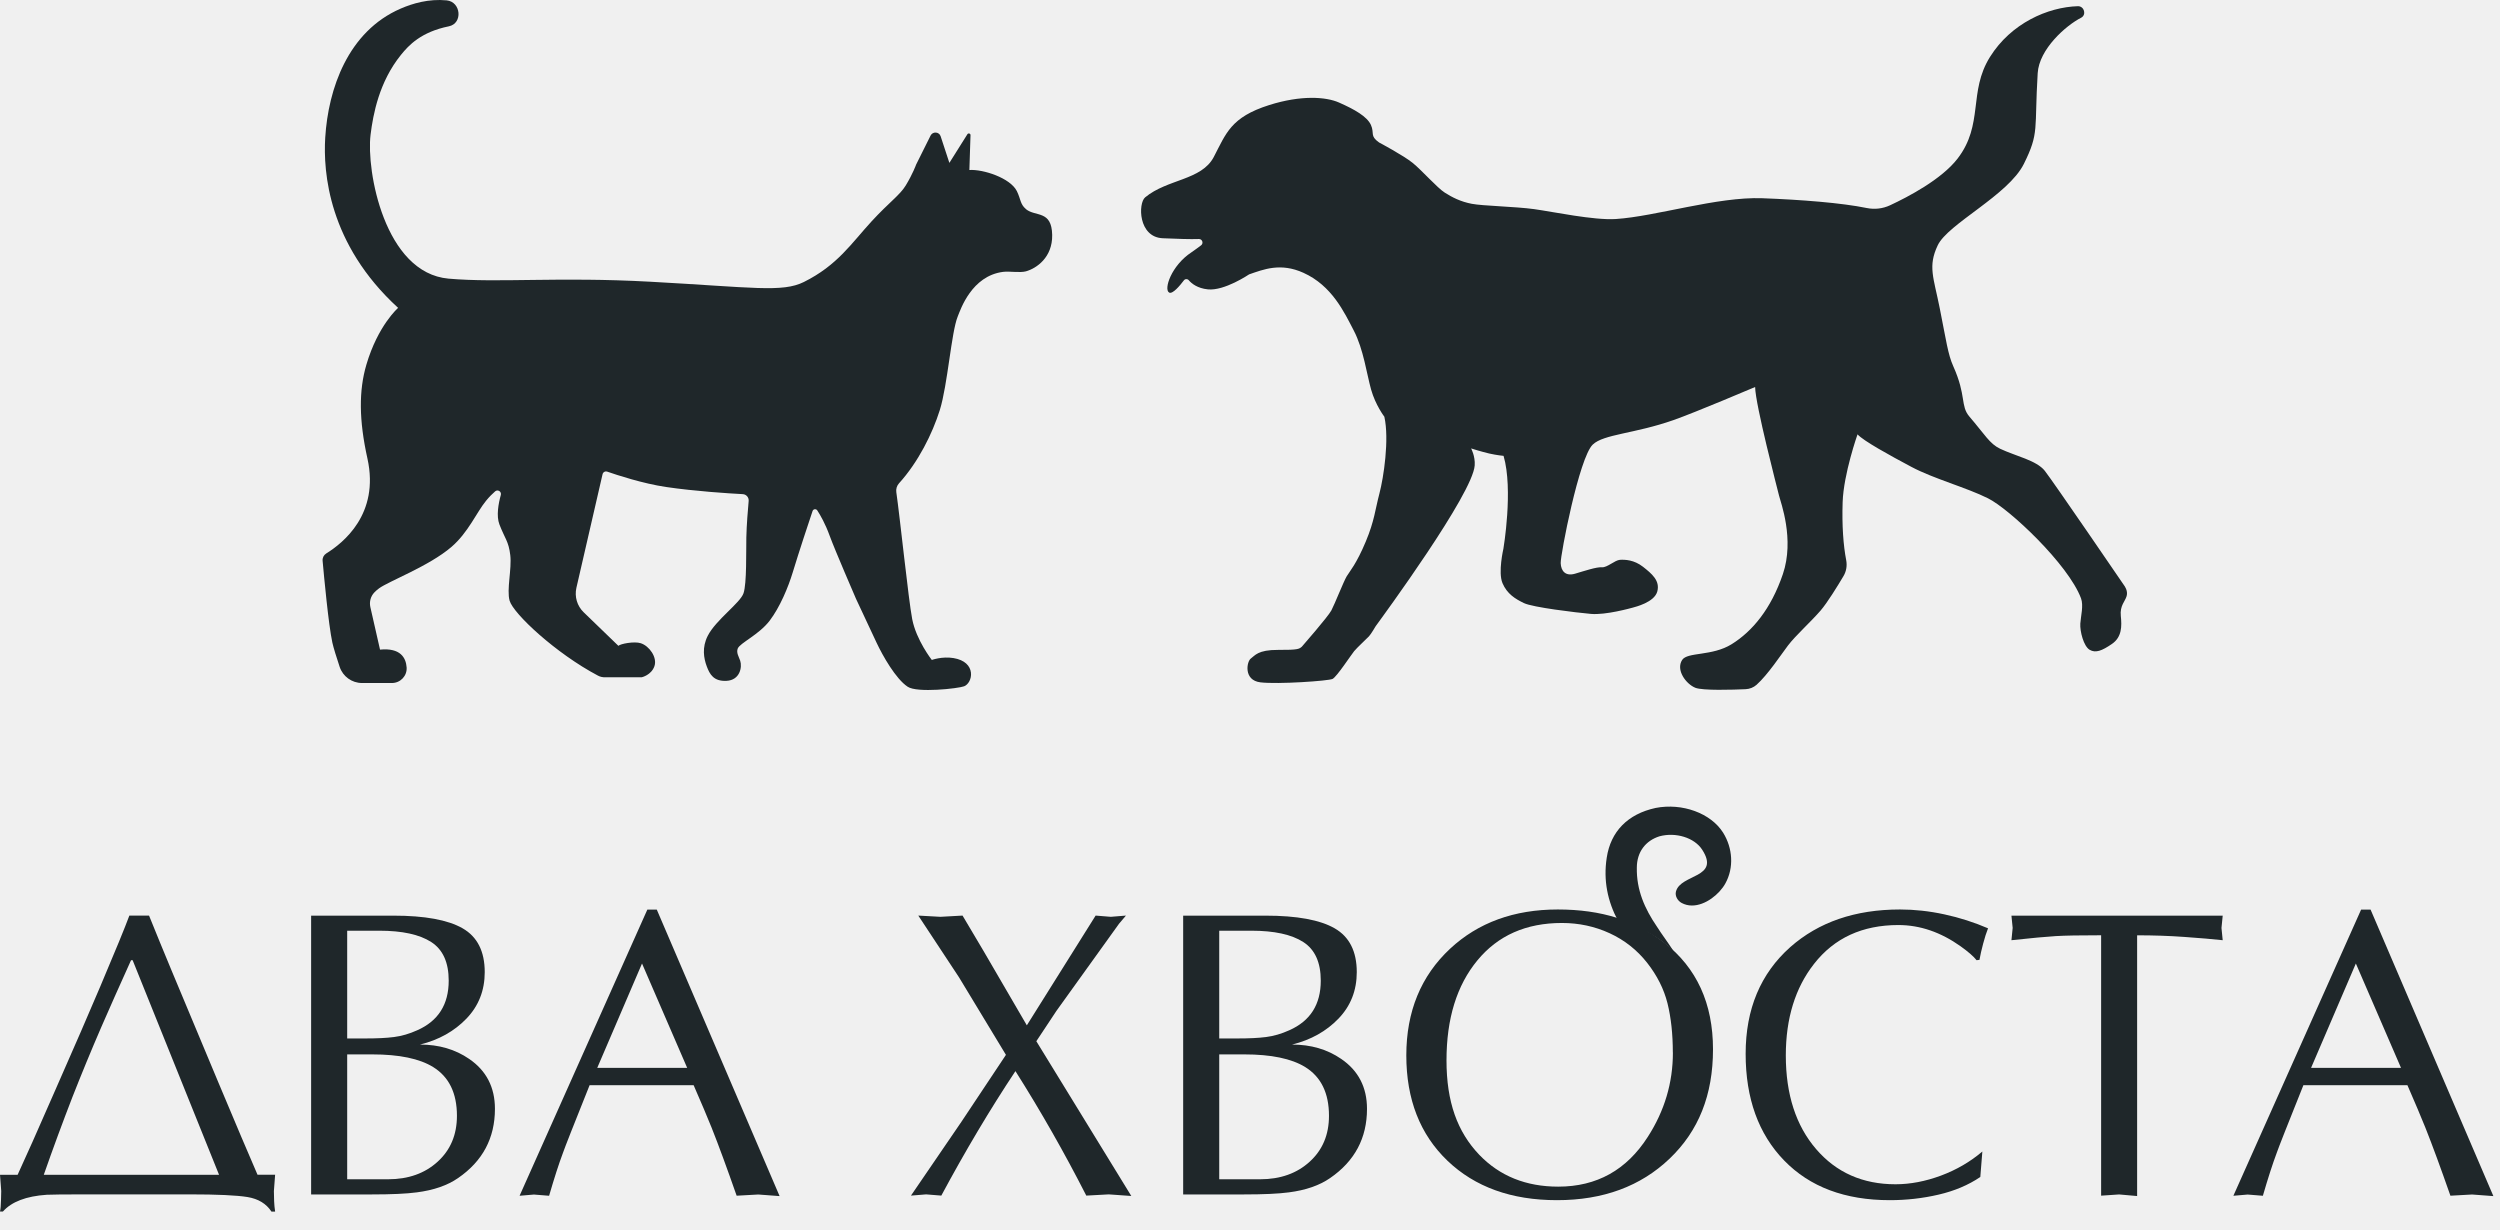
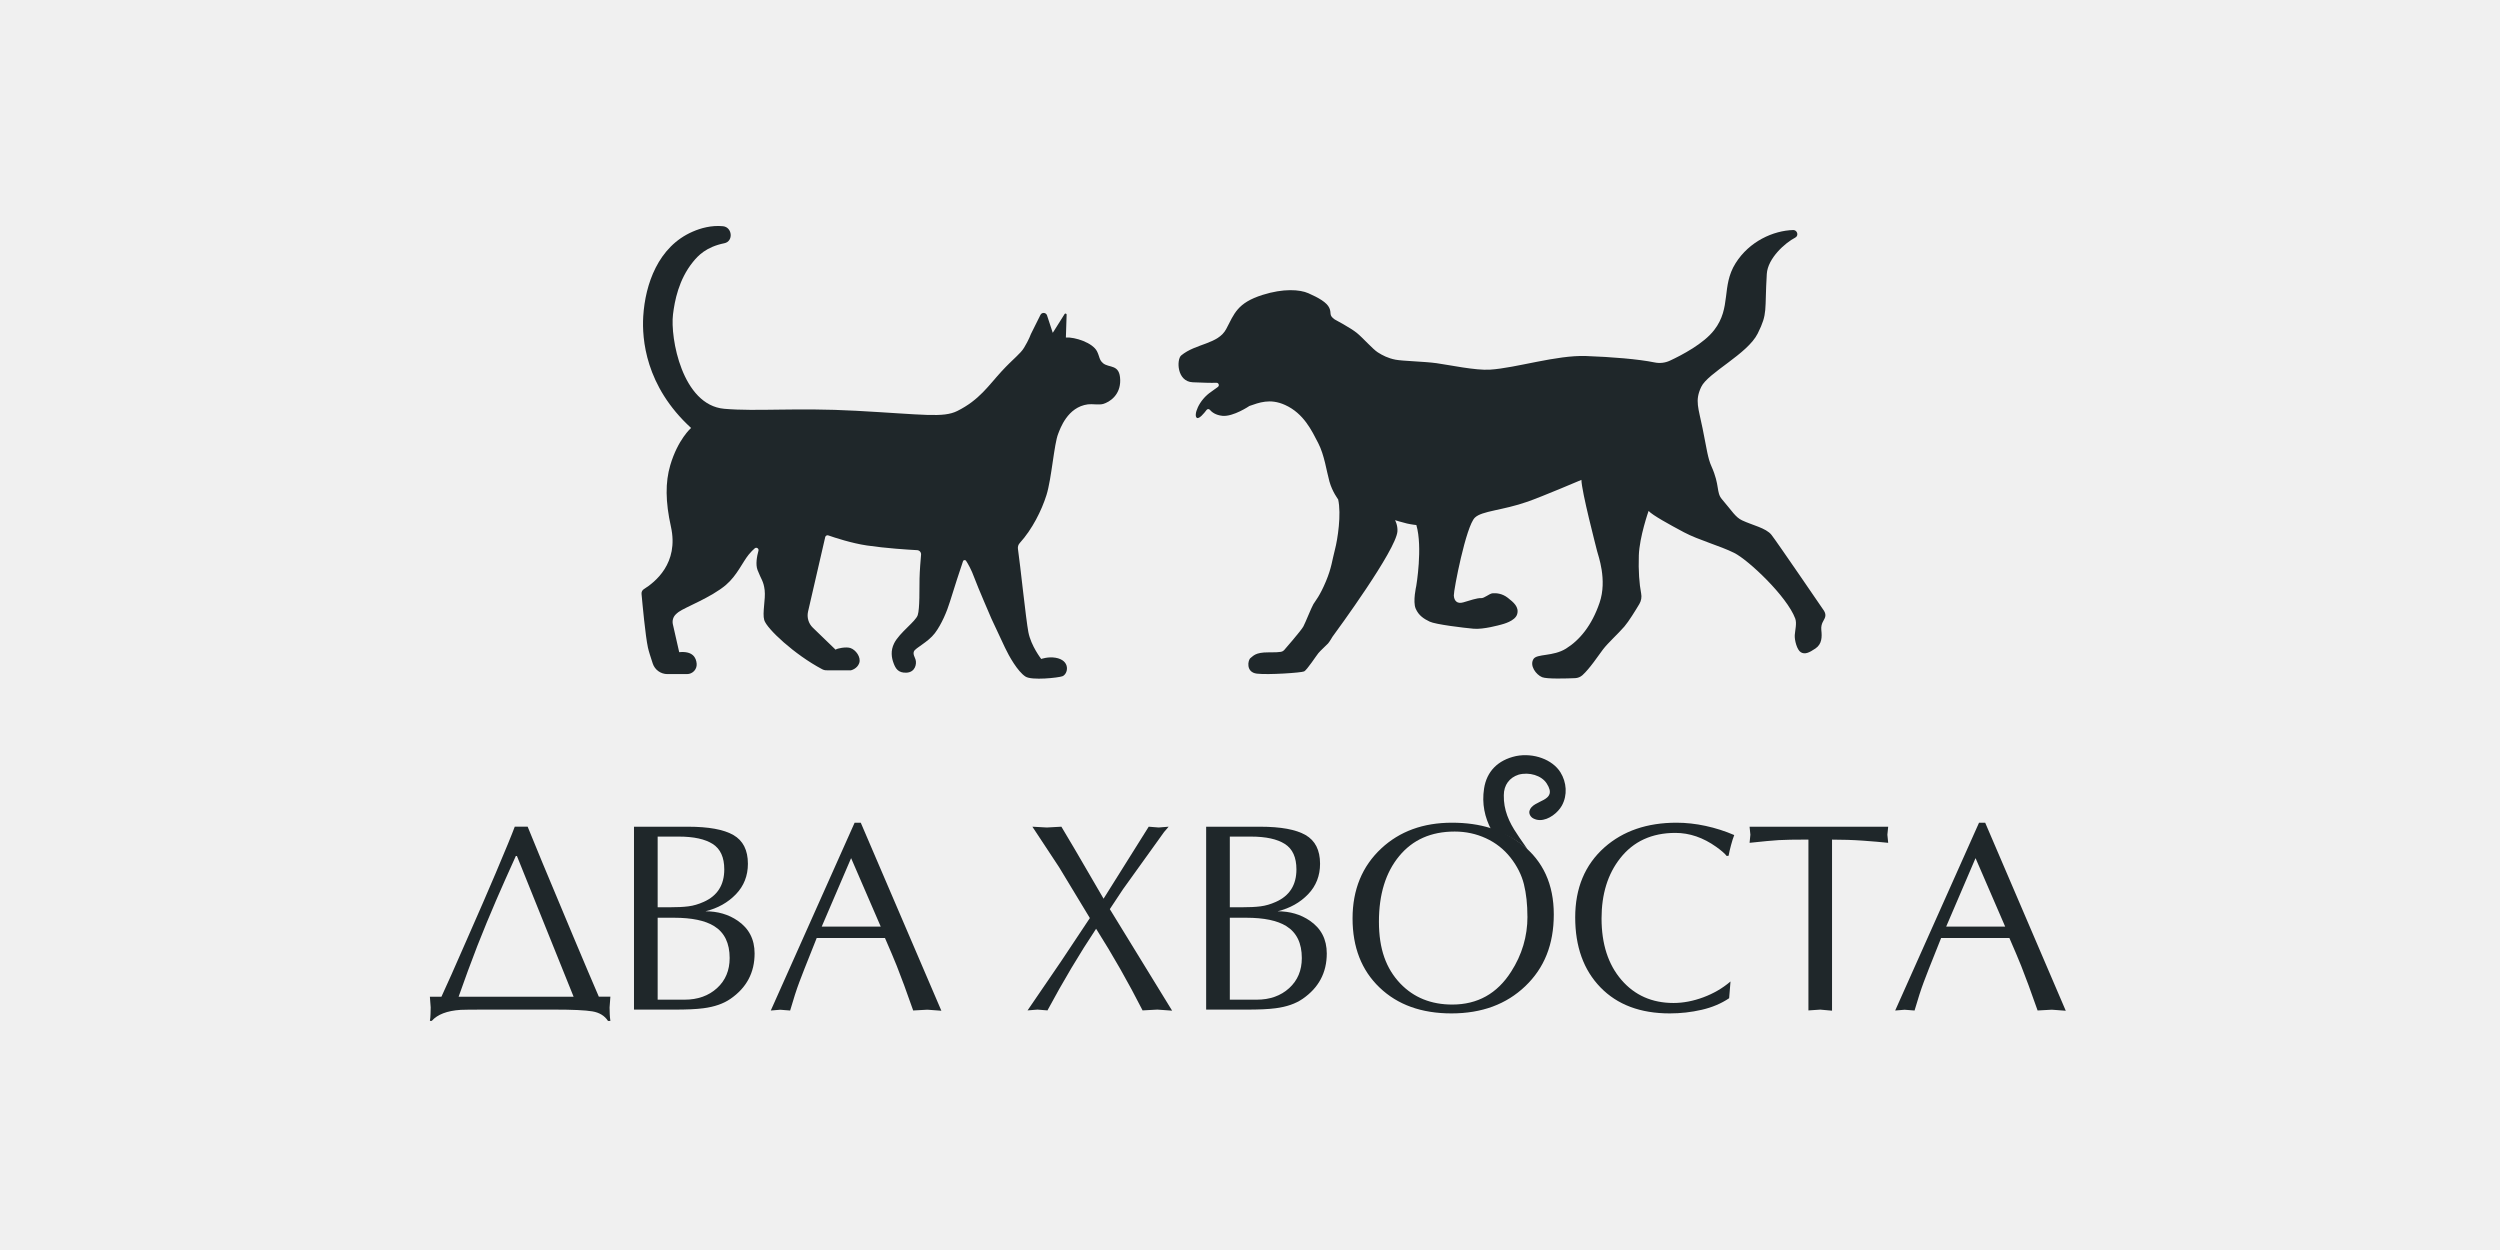
- <svg xmlns="http://www.w3.org/2000/svg" width="120" height="59" viewBox="0 0 120 59" fill="none">
-   <path d="M0 56.389H0.846C1.2 55.628 1.808 54.26 2.673 52.281C3.59 50.198 4.305 48.555 4.814 47.349C5.535 45.647 6.001 44.514 6.209 43.948H7.154C7.508 44.826 7.869 45.703 8.234 46.581C8.261 46.648 9.013 48.448 10.493 51.985C11.317 53.951 11.941 55.418 12.36 56.386H13.206L13.147 57.173C13.147 57.33 13.15 57.49 13.158 57.656C13.163 57.818 13.182 57.986 13.206 58.157H13.03C12.782 57.776 12.398 57.544 11.88 57.458C11.363 57.373 10.434 57.33 9.101 57.33H4.305C3.113 57.33 2.425 57.336 2.241 57.349C1.259 57.416 0.557 57.682 0.139 58.154H0C0.027 58.037 0.043 57.856 0.048 57.613C0.056 57.37 0.059 57.224 0.059 57.17L0 56.383V56.389ZM2.102 56.389H10.514L6.367 46.09H6.29C5.727 47.336 5.255 48.397 4.873 49.275C4.374 50.427 3.91 51.556 3.478 52.654C3.006 53.873 2.547 55.116 2.102 56.389Z" fill="#1F272A" />
-   <path d="M14.934 57.333V43.951H18.884C20.391 43.951 21.498 44.154 22.205 44.559C22.912 44.965 23.267 45.666 23.267 46.661C23.267 47.539 22.976 48.283 22.392 48.891C21.808 49.499 21.066 49.915 20.162 50.139C21.066 50.139 21.853 50.369 22.52 50.828C23.344 51.39 23.757 52.191 23.757 53.225C23.757 54.628 23.168 55.735 21.989 56.546C21.477 56.901 20.815 57.13 20.004 57.234C19.506 57.301 18.785 57.333 17.841 57.333H14.934ZM16.665 44.677V49.846H17.526C18.087 49.846 18.551 49.825 18.916 49.777C19.282 49.731 19.652 49.622 20.031 49.451C21.037 49.006 21.538 48.214 21.538 47.072C21.538 46.194 21.258 45.576 20.695 45.215C20.135 44.855 19.305 44.674 18.209 44.674H16.662L16.665 44.677ZM16.665 50.611V56.605H18.631C19.599 56.605 20.394 56.322 21.01 55.759C21.626 55.197 21.933 54.463 21.933 53.559C21.933 52.471 21.554 51.692 20.794 51.22C20.138 50.814 19.162 50.611 17.865 50.611H16.665Z" fill="#1F272A" />
-   <path d="M31.523 43.655L37.421 57.413L36.399 57.336L35.359 57.394C34.887 56.044 34.487 54.956 34.159 54.132C33.948 53.609 33.66 52.926 33.294 52.089H28.301C27.541 53.988 27.114 55.068 27.024 55.332C26.826 55.858 26.605 56.543 26.357 57.397L25.629 57.338L24.94 57.397L31.073 43.66H31.523V43.655ZM32.985 51.259L30.817 46.248L28.667 51.259H32.988H32.985Z" fill="#1F272A" />
-   <path d="M46.103 53.913L48.285 50.633L46.033 46.912L44.078 43.948L45.14 44.007L46.202 43.948L47.205 45.639L49.288 49.216C50.389 47.461 51.488 45.703 52.59 43.948L53.318 44.007L54.046 43.948L53.713 44.34L50.707 48.525L49.744 49.979L54.302 57.407L53.222 57.33L52.142 57.389C51.093 55.332 49.96 53.34 48.741 51.414C47.522 53.249 46.338 55.239 45.183 57.389L44.455 57.33L43.726 57.389L46.103 53.911V53.913Z" fill="#1F272A" />
-   <path d="M56.792 57.333V43.951H60.743C62.25 43.951 63.357 44.154 64.063 44.559C64.77 44.965 65.125 45.666 65.125 46.661C65.125 47.539 64.834 48.283 64.25 48.891C63.666 49.499 62.925 49.915 62.02 50.139C62.925 50.139 63.711 50.369 64.378 50.828C65.202 51.39 65.616 52.191 65.616 53.225C65.616 54.628 65.026 55.735 63.847 56.546C63.335 56.901 62.674 57.13 61.863 57.234C61.364 57.301 60.644 57.333 59.7 57.333H56.792ZM58.523 44.677V49.846H59.385C59.945 49.846 60.409 49.825 60.775 49.777C61.14 49.731 61.511 49.622 61.889 49.451C62.895 49.006 63.397 48.214 63.397 47.072C63.397 46.194 63.117 45.576 62.554 45.215C61.994 44.855 61.164 44.674 60.068 44.674H58.521L58.523 44.677ZM58.523 50.611V56.605H60.489C61.457 56.605 62.252 56.322 62.868 55.759C63.485 55.197 63.791 54.463 63.791 53.559C63.791 52.471 63.413 51.692 62.652 51.22C61.996 50.814 61.02 50.611 59.724 50.611H58.523Z" fill="#1F272A" />
-   <path d="M74.734 57.608C72.547 57.608 70.795 56.975 69.477 55.714C68.16 54.452 67.503 52.766 67.503 50.659C67.503 48.552 68.205 46.845 69.605 45.538C70.955 44.282 72.678 43.655 74.775 43.655C76.871 43.655 78.522 44.186 79.885 45.245C81.443 46.461 82.224 48.168 82.224 50.366C82.224 52.564 81.531 54.287 80.141 55.615C78.751 56.943 76.951 57.608 74.737 57.608H74.734ZM80.296 50.523C80.296 49.635 80.21 48.846 80.04 48.16C79.869 47.474 79.541 46.824 79.058 46.208C78.573 45.594 77.973 45.122 77.26 44.794C76.546 44.466 75.783 44.303 74.972 44.303C73.254 44.303 71.902 44.901 70.915 46.098C69.925 47.296 69.432 48.894 69.432 50.897C69.432 52.9 69.955 54.329 71.003 55.428C71.984 56.45 73.249 56.959 74.796 56.959C76.644 56.959 78.077 56.162 79.098 54.564C79.898 53.321 80.299 51.974 80.299 50.523H80.296Z" fill="#1F272A" />
-   <path d="M95.153 55.268L95.055 56.495C94.479 56.885 93.809 57.167 93.049 57.343C92.289 57.52 91.51 57.608 90.71 57.608C88.56 57.608 86.871 56.973 85.639 55.703C84.407 54.434 83.791 52.726 83.791 50.582C83.791 48.437 84.506 46.73 85.933 45.461C87.296 44.258 89.051 43.655 91.201 43.655C91.894 43.655 92.606 43.732 93.332 43.89C94.06 44.047 94.756 44.271 95.426 44.559C95.348 44.757 95.268 45.002 95.191 45.295C95.114 45.589 95.052 45.85 95.015 46.072L94.876 46.09C94.732 45.906 94.476 45.685 94.111 45.423C93.153 44.743 92.158 44.402 91.123 44.402C89.395 44.402 88.045 45.023 87.074 46.266C86.17 47.419 85.719 48.883 85.719 50.662C85.719 52.532 86.205 54.031 87.173 55.156C88.141 56.282 89.413 56.845 90.984 56.845C91.691 56.845 92.419 56.706 93.166 56.429C93.913 56.151 94.575 55.764 95.151 55.274L95.153 55.268Z" fill="#1F272A" />
-   <path d="M102.582 44.893V57.41L101.718 57.333L100.854 57.392V44.893C99.832 44.893 99.104 44.906 98.672 44.933C98.24 44.959 97.533 45.023 96.549 45.13L96.608 44.541L96.549 43.951H106.69L106.631 44.541L106.69 45.13C106.205 45.077 105.591 45.026 104.852 44.973C104.111 44.919 103.356 44.895 102.582 44.895V44.893Z" fill="#1F272A" />
-   <path d="M113.785 43.655L119.682 57.413L118.661 57.336L117.62 57.394C117.148 56.044 116.748 54.956 116.42 54.132C116.209 53.609 115.921 52.926 115.556 52.089H110.563C109.802 53.988 109.376 55.068 109.285 55.332C109.088 55.858 108.866 56.543 108.618 57.397L107.89 57.338L107.202 57.397L113.334 43.66H113.785V43.655ZM115.249 51.259L113.081 46.248L110.931 51.259H115.252H115.249Z" fill="#1F272A" />
-   <path d="M81.206 43.465C81.041 43.465 80.876 43.425 80.721 43.343C80.526 43.239 80.39 43.007 80.446 42.793C80.67 41.942 82.588 42.158 81.708 40.79C81.332 40.203 80.43 39.934 79.657 40.142C78.987 40.352 78.568 40.897 78.568 41.649C78.547 42.716 78.944 43.617 79.531 44.476C79.782 44.874 80.075 45.25 80.326 45.65C79.593 44.938 78.715 44.476 77.667 44.204C77.163 43.263 76.955 42.257 77.123 41.169C77.312 39.912 78.128 39.075 79.467 38.782C80.745 38.531 82.126 39.032 82.713 39.974C83.167 40.705 83.239 41.644 82.817 42.406C82.535 42.919 81.857 43.471 81.206 43.465Z" fill="#1F272A" />
-   <path d="M49.24 10.03C48.965 9.803 48.997 9.55 48.808 9.171C48.491 8.542 47.194 8.118 46.53 8.16L46.584 6.501C46.599 6.413 46.482 6.368 46.434 6.445L45.57 7.819L45.151 6.541C45.079 6.32 44.772 6.299 44.668 6.507L43.972 7.904C43.972 7.904 43.82 8.334 43.474 8.905C43.193 9.366 42.687 9.702 41.836 10.625C40.873 11.671 40.206 12.729 38.587 13.535C37.549 14.05 36.16 13.794 31.201 13.522C26.768 13.279 23.914 13.586 21.532 13.375C18.457 13.103 17.574 8.19 17.787 6.467C17.91 5.477 18.198 3.933 19.246 2.634C19.614 2.178 20.206 1.535 21.546 1.263C22.226 1.124 22.13 0.084 21.439 0.017C20.583 -0.066 19.799 0.166 19.23 0.414C16.699 1.511 15.755 4.266 15.611 6.605C15.509 8.251 15.758 11.713 19.11 14.778C19.11 14.778 18.142 15.615 17.585 17.509C17.222 18.744 17.227 20.166 17.638 22.014C18.227 24.687 16.459 26.069 15.659 26.567C15.539 26.642 15.472 26.776 15.485 26.917C15.552 27.661 15.768 29.987 15.952 30.84C16.006 31.091 16.163 31.585 16.304 32.011C16.459 32.473 16.891 32.785 17.379 32.785H18.811C19.22 32.785 19.548 32.441 19.518 32.033C19.484 31.571 19.222 31.086 18.241 31.182L17.777 29.141C17.721 28.888 17.79 28.624 17.969 28.437C18.03 28.373 18.105 28.306 18.195 28.24C18.66 27.898 20.588 27.178 21.663 26.258C22.479 25.559 22.871 24.596 23.333 24.034C23.487 23.844 23.639 23.697 23.767 23.585C23.893 23.476 24.082 23.596 24.04 23.756C23.925 24.169 23.815 24.767 23.973 25.175C24.234 25.855 24.413 25.975 24.493 26.642C24.573 27.306 24.311 28.306 24.461 28.832C24.637 29.453 26.675 31.36 28.702 32.43C28.811 32.489 28.937 32.516 29.059 32.508H30.806C30.806 32.508 31.262 32.406 31.412 31.979C31.561 31.55 31.159 31.003 30.758 30.875C30.452 30.774 29.785 30.899 29.683 31L28.014 29.387C27.702 29.085 27.571 28.64 27.667 28.216L28.923 22.761C28.947 22.663 29.051 22.604 29.147 22.639C29.606 22.799 30.862 23.212 31.967 23.375C33.354 23.58 34.983 23.684 35.653 23.719C35.824 23.729 35.949 23.876 35.936 24.044C35.898 24.458 35.837 25.207 35.824 25.799C35.81 26.469 35.848 28.002 35.69 28.472C35.536 28.941 34.362 29.75 33.97 30.523C33.69 31.075 33.778 31.595 33.925 31.987C34.066 32.364 34.253 32.71 34.869 32.681C35.517 32.649 35.632 32.025 35.53 31.715C35.469 31.534 35.33 31.328 35.413 31.126C35.522 30.862 36.429 30.467 36.944 29.792C37.435 29.147 37.835 28.189 38.053 27.469C38.347 26.498 38.816 25.084 39.003 24.53C39.038 24.428 39.171 24.412 39.23 24.5C39.377 24.727 39.614 25.138 39.825 25.719C40.073 26.399 41.089 28.744 41.089 28.744C41.089 28.744 41.926 30.531 42.076 30.851C42.369 31.475 42.999 32.59 43.569 32.964C44.023 33.27 45.997 33.049 46.277 32.942C46.466 32.87 46.642 32.598 46.605 32.283C46.568 31.969 46.317 31.678 45.767 31.587C45.218 31.497 44.727 31.678 44.727 31.678C44.727 31.678 43.98 30.726 43.785 29.715C43.607 28.789 43.193 24.794 43.023 23.625C43.001 23.473 43.047 23.316 43.151 23.201C44.074 22.185 44.754 20.819 45.111 19.683C45.487 18.477 45.663 15.949 45.97 15.194C46.109 14.85 46.637 13.247 48.144 13.05C48.451 13.009 48.955 13.105 49.251 13.023C49.742 12.882 50.523 12.367 50.505 11.278C50.483 10.073 49.702 10.417 49.245 10.038" fill="#1F272A" />
-   <path d="M58.263 7.531C58.855 6.403 59.074 5.627 60.923 5.042C62.443 4.562 63.641 4.642 64.273 4.922C65.022 5.253 65.62 5.592 65.804 5.997C65.985 6.405 65.74 6.515 66.193 6.837C66.193 6.837 67.37 7.462 67.812 7.822C68.255 8.182 68.986 9.017 69.349 9.246C69.709 9.475 70.106 9.678 70.642 9.782C71.176 9.886 72.725 9.913 73.638 10.038C74.547 10.164 76.51 10.582 77.559 10.513C79.474 10.39 82.429 9.435 84.592 9.515C86.451 9.585 88.399 9.737 89.604 9.985C89.983 10.062 90.372 10.017 90.722 9.854C91.591 9.449 93.194 8.611 93.963 7.614C95.232 5.965 94.469 4.413 95.52 2.732C96.528 1.121 98.289 0.337 99.751 0.297C100.049 0.305 100.159 0.716 99.892 0.852C99.166 1.223 97.878 2.354 97.809 3.514C97.644 6.237 97.894 6.36 97.145 7.867C96.395 9.374 93.504 10.737 93.01 11.777C92.53 12.791 92.813 13.311 93.109 14.802C93.421 16.365 93.499 17.005 93.757 17.579C94.397 19.008 94.088 19.48 94.533 19.998C95.283 20.873 95.504 21.302 96.006 21.54C96.745 21.892 97.753 22.095 98.15 22.599C98.548 23.105 101.967 28.112 101.967 28.112C101.967 28.112 102.154 28.352 102.079 28.611C102.005 28.872 101.748 29.064 101.799 29.566C101.852 30.067 101.85 30.582 101.372 30.91C100.892 31.238 100.591 31.358 100.303 31.19C100.015 31.022 99.831 30.302 99.855 29.931C99.881 29.56 100.017 29.067 99.889 28.72C99.281 27.093 96.459 24.434 95.424 23.919C94.389 23.401 92.818 22.98 91.751 22.412C90.684 21.844 89.447 21.164 89.161 20.849C89.161 20.849 88.492 22.745 88.447 24.098C88.409 25.226 88.481 26.181 88.617 26.885C88.668 27.149 88.625 27.421 88.487 27.653C88.204 28.131 87.708 28.936 87.388 29.307C86.916 29.854 86.193 30.497 85.819 30.99C85.499 31.411 84.859 32.385 84.315 32.87C84.171 32.998 83.984 33.073 83.79 33.081C83.187 33.108 81.725 33.156 81.373 33.012C80.927 32.83 80.431 32.161 80.743 31.678C80.997 31.286 82.178 31.507 83.12 30.921C84.112 30.304 85.006 29.238 85.577 27.56C86.147 25.885 85.472 24.111 85.395 23.794C85.318 23.476 84.259 19.43 84.246 18.576C84.246 18.576 81.381 19.795 80.322 20.166C78.452 20.822 76.975 20.838 76.452 21.34C75.798 21.966 74.899 26.64 74.913 27.029C74.929 27.421 75.153 27.669 75.601 27.538C76.052 27.405 76.636 27.208 76.892 27.229C77.145 27.25 77.511 26.888 77.756 26.872C78.001 26.856 78.436 26.872 78.863 27.205C79.287 27.538 79.692 27.872 79.549 28.395C79.407 28.915 78.481 29.134 78.383 29.163C78.281 29.189 77.081 29.531 76.361 29.467C75.641 29.403 73.568 29.152 73.15 28.949C72.731 28.747 72.341 28.509 72.12 27.992C71.899 27.474 72.163 26.341 72.163 26.341C72.163 26.341 72.645 23.5 72.171 21.881C72.171 21.881 71.848 21.852 71.483 21.769C71.122 21.686 70.613 21.524 70.613 21.524C70.613 21.524 70.816 21.894 70.786 22.337C70.696 23.7 66.375 29.587 66.031 30.059C66.031 30.059 65.814 30.433 65.71 30.544C65.606 30.657 65.14 31.083 64.998 31.257C64.857 31.43 64.163 32.489 63.963 32.588C63.763 32.686 61.333 32.852 60.504 32.753C59.672 32.654 59.845 31.745 60.04 31.609C60.234 31.473 60.37 31.19 61.349 31.195C62.331 31.201 62.363 31.147 62.491 31.038C62.491 31.038 63.742 29.608 63.905 29.302C64.067 28.995 64.494 27.909 64.641 27.664C64.788 27.418 65.102 27.085 65.561 25.986C65.975 24.994 66.009 24.458 66.212 23.689C66.415 22.921 66.692 21.092 66.449 20.003C66.449 20.003 66.023 19.448 65.812 18.696C65.601 17.944 65.449 16.768 64.985 15.874C64.521 14.981 63.934 13.714 62.566 13.095C61.464 12.596 60.648 12.932 59.957 13.17C59.957 13.17 58.776 13.97 57.981 13.89C57.477 13.839 57.196 13.61 57.06 13.45C56.999 13.378 56.884 13.38 56.826 13.458C56.639 13.706 56.287 14.13 56.121 14.044C55.844 13.898 56.223 12.743 57.194 12.108C57.3 12.039 57.551 11.852 57.653 11.775C57.783 11.676 57.709 11.468 57.546 11.473C57.13 11.489 56.524 11.465 55.812 11.436C54.633 11.385 54.625 9.758 54.967 9.473C56.036 8.587 57.669 8.662 58.261 7.536" fill="#1F272A" />
+ <svg xmlns="http://www.w3.org/2000/svg" width="124" height="62" viewBox="0 0 124 62" fill="none">
+   <g clip-path="url(#clip0_81_572)">
+     <path d="M21.322 49.438H21.895C22.136 48.923 22.548 47.995 23.134 46.653C23.756 45.241 24.241 44.127 24.586 43.309C25.074 42.156 25.391 41.387 25.532 41.004H26.172C26.413 41.599 26.657 42.194 26.904 42.789C26.922 42.834 27.432 44.055 28.436 46.453C28.995 47.785 29.418 48.78 29.702 49.436H30.275L30.235 49.97C30.235 50.076 30.237 50.185 30.243 50.297C30.246 50.407 30.259 50.521 30.275 50.637H30.156C29.988 50.378 29.727 50.221 29.376 50.163C29.026 50.105 28.396 50.076 27.492 50.076H24.241C23.432 50.076 22.966 50.08 22.841 50.089C22.176 50.134 21.7 50.315 21.416 50.635H21.322C21.34 50.556 21.351 50.433 21.355 50.268C21.36 50.103 21.362 50.004 21.362 49.968L21.322 49.434V49.438ZM22.747 49.438H28.451L25.639 42.456H25.586C25.204 43.3 24.884 44.02 24.626 44.615C24.288 45.396 23.973 46.161 23.68 46.906C23.36 47.733 23.049 48.575 22.747 49.438Z" fill="#1F272A" />
+     <path d="M31.446 50.077V41.005H34.124C35.146 41.005 35.897 41.142 36.376 41.417C36.855 41.692 37.096 42.168 37.096 42.842C37.096 43.437 36.898 43.942 36.502 44.354C36.106 44.766 35.604 45.048 34.991 45.2C35.604 45.2 36.137 45.356 36.589 45.667C37.148 46.048 37.428 46.591 37.428 47.292C37.428 48.244 37.029 48.994 36.229 49.544C35.882 49.784 35.434 49.94 34.884 50.01C34.546 50.056 34.057 50.077 33.417 50.077H31.446ZM32.62 41.497V45.001H33.204C33.584 45.001 33.898 44.987 34.146 44.954C34.394 44.923 34.645 44.849 34.902 44.734C35.584 44.432 35.924 43.895 35.924 43.121C35.924 42.526 35.734 42.106 35.352 41.862C34.973 41.618 34.41 41.495 33.667 41.495H32.618L32.62 41.497ZM32.62 45.52V49.584H33.953C34.609 49.584 35.148 49.392 35.566 49.01C35.983 48.629 36.191 48.132 36.191 47.519C36.191 46.781 35.935 46.253 35.419 45.933C34.974 45.658 34.312 45.52 33.434 45.52H32.62Z" fill="#1F272A" />
+     <path d="M42.694 40.806L46.692 50.133L45.999 50.081L45.294 50.12C44.974 49.205 44.703 48.468 44.48 47.909C44.337 47.554 44.142 47.091 43.894 46.524H40.509C39.994 47.811 39.705 48.544 39.643 48.722C39.509 49.079 39.359 49.544 39.191 50.122L38.697 50.083L38.231 50.122L42.388 40.809H42.694V40.806ZM43.685 45.961L42.215 42.563L40.757 45.961H43.687H43.685Z" fill="#1F272A" />
+     <path d="M52.578 47.76L54.057 45.536L52.531 43.013L51.206 41.004L51.925 41.044L52.645 41.004L53.325 42.15L54.737 44.575C55.484 43.386 56.229 42.194 56.976 41.004L57.47 41.044L57.964 41.004L57.737 41.27L55.7 44.107L55.047 45.093L58.137 50.129L57.405 50.076L56.672 50.116C55.962 48.722 55.193 47.371 54.367 46.066C53.54 47.31 52.737 48.659 51.954 50.116L51.461 50.076L50.967 50.116L52.578 47.758V47.76Z" fill="#1F272A" />
+     <path d="M59.825 50.077V41.005H62.504C63.525 41.005 64.276 41.142 64.755 41.417C65.234 41.692 65.475 42.168 65.475 42.842C65.475 43.437 65.278 43.942 64.882 44.354C64.486 44.766 63.983 45.048 63.37 45.2C63.983 45.2 64.516 45.356 64.968 45.667C65.527 46.048 65.808 46.591 65.808 47.292C65.808 48.244 65.408 48.994 64.609 49.544C64.261 49.784 63.813 49.94 63.263 50.01C62.925 50.056 62.437 50.077 61.797 50.077H59.825ZM60.999 41.497V45.001H61.583C61.963 45.001 62.278 44.987 62.525 44.954C62.773 44.923 63.024 44.849 63.281 44.734C63.963 44.432 64.303 43.895 64.303 43.121C64.303 42.526 64.113 42.106 63.731 41.862C63.352 41.618 62.789 41.495 62.046 41.495H60.997L60.999 41.497ZM60.999 45.52V49.584H62.332C62.988 49.584 63.527 49.392 63.945 49.01C64.363 48.629 64.57 48.132 64.57 47.519C64.57 46.781 64.314 46.253 63.798 45.933C63.353 45.658 62.692 45.52 61.813 45.52H60.999Z" fill="#1F272A" />
+     <path d="M71.99 50.265C70.507 50.265 69.319 49.837 68.426 48.981C67.532 48.126 67.087 46.983 67.087 45.554C67.087 44.126 67.563 42.968 68.512 42.082C69.427 41.231 70.596 40.806 72.017 40.806C73.438 40.806 74.558 41.166 75.482 41.883C76.538 42.708 77.068 43.865 77.068 45.355C77.068 46.846 76.597 48.014 75.655 48.914C74.713 49.815 73.493 50.265 71.992 50.265H71.99ZM75.76 45.462C75.76 44.86 75.702 44.325 75.587 43.86C75.471 43.395 75.248 42.954 74.921 42.536C74.592 42.12 74.185 41.8 73.702 41.578C73.218 41.355 72.701 41.245 72.151 41.245C70.986 41.245 70.069 41.65 69.4 42.462C68.729 43.274 68.395 44.357 68.395 45.715C68.395 47.073 68.749 48.043 69.46 48.788C70.125 49.48 70.983 49.826 72.031 49.826C73.285 49.826 74.256 49.285 74.948 48.202C75.491 47.359 75.762 46.446 75.762 45.462H75.76Z" fill="#1F272A" />
+     <path d="M85.833 48.679L85.766 49.511C85.376 49.775 84.922 49.967 84.406 50.086C83.891 50.205 83.363 50.265 82.82 50.265C81.363 50.265 80.218 49.835 79.383 48.974C78.547 48.113 78.13 46.956 78.13 45.502C78.13 44.048 78.614 42.891 79.582 42.03C80.506 41.214 81.696 40.806 83.153 40.806C83.623 40.806 84.106 40.858 84.598 40.965C85.092 41.072 85.564 41.223 86.018 41.419C85.965 41.553 85.911 41.719 85.859 41.918C85.806 42.117 85.764 42.294 85.739 42.444L85.645 42.457C85.547 42.332 85.374 42.182 85.126 42.005C84.477 41.543 83.802 41.312 83.101 41.312C81.929 41.312 81.014 41.733 80.356 42.576C79.743 43.357 79.437 44.35 79.437 45.556C79.437 46.824 79.766 47.84 80.423 48.603C81.079 49.366 81.942 49.748 83.007 49.748C83.486 49.748 83.98 49.654 84.486 49.466C84.992 49.278 85.441 49.016 85.831 48.683L85.833 48.679Z" fill="#1F272A" />
+     <path d="M90.869 41.643V50.13L90.284 50.077L89.698 50.117V41.643C89.005 41.643 88.511 41.652 88.218 41.67C87.925 41.688 87.446 41.732 86.779 41.804L86.819 41.404L86.779 41.005H93.654L93.614 41.404L93.654 41.804C93.326 41.768 92.909 41.734 92.408 41.697C91.906 41.661 91.394 41.645 90.869 41.645V41.643Z" fill="#1F272A" />
+     <path d="M98.465 40.806L102.462 50.133L101.77 50.081L101.065 50.12C100.745 49.205 100.473 48.468 100.251 47.909C100.108 47.554 99.913 47.091 99.665 46.524H96.28C95.764 47.811 95.475 48.544 95.414 48.722C95.28 49.079 95.13 49.544 94.962 50.122L94.468 50.083L94.001 50.122L98.159 40.809H98.465V40.806ZM99.457 45.961L97.987 42.563L96.53 45.961H99.459H99.457Z" fill="#1F272A" />
+     <path d="M76.377 40.675C76.265 40.675 76.153 40.648 76.048 40.592C75.916 40.521 75.824 40.364 75.862 40.219C76.014 39.642 77.314 39.789 76.717 38.861C76.462 38.463 75.851 38.281 75.326 38.422C74.873 38.565 74.589 38.934 74.589 39.444C74.574 40.167 74.844 40.778 75.242 41.36C75.412 41.63 75.611 41.885 75.78 42.156C75.283 41.673 74.688 41.36 73.978 41.176C73.636 40.538 73.495 39.856 73.609 39.118C73.737 38.266 74.29 37.699 75.198 37.5C76.064 37.33 77.001 37.67 77.399 38.308C77.706 38.803 77.755 39.44 77.469 39.957C77.278 40.304 76.818 40.679 76.377 40.675Z" fill="#1F272A" />
+     <path d="M54.705 18.008C54.519 17.854 54.541 17.683 54.412 17.426C54.197 16.999 53.318 16.712 52.868 16.74L52.904 15.616C52.915 15.556 52.835 15.525 52.803 15.578L52.217 16.509L51.933 15.643C51.884 15.493 51.676 15.478 51.606 15.619L51.134 16.567C51.134 16.567 51.031 16.858 50.795 17.245C50.606 17.558 50.262 17.786 49.685 18.411C49.032 19.12 48.58 19.838 47.483 20.384C46.779 20.733 45.837 20.56 42.475 20.375C39.47 20.211 37.535 20.419 35.92 20.276C33.835 20.091 33.236 16.76 33.381 15.592C33.464 14.921 33.66 13.874 34.37 12.993C34.62 12.684 35.021 12.248 35.929 12.064C36.39 11.97 36.325 11.265 35.857 11.22C35.276 11.164 34.745 11.321 34.359 11.489C32.643 12.232 32.003 14.1 31.905 15.686C31.837 16.802 32.005 19.149 34.278 21.227C34.278 21.227 33.622 21.795 33.244 23.079C32.998 23.916 33.001 24.88 33.28 26.133C33.679 27.945 32.48 28.882 31.938 29.22C31.857 29.27 31.811 29.361 31.82 29.457C31.866 29.961 32.012 31.538 32.137 32.117C32.173 32.287 32.28 32.621 32.376 32.911C32.48 33.224 32.773 33.435 33.104 33.435H34.075C34.352 33.435 34.575 33.202 34.555 32.925C34.531 32.612 34.354 32.283 33.688 32.348L33.374 30.965C33.336 30.793 33.383 30.614 33.504 30.488C33.546 30.444 33.596 30.399 33.658 30.354C33.972 30.122 35.28 29.634 36.009 29.01C36.562 28.536 36.828 27.884 37.141 27.502C37.245 27.373 37.349 27.274 37.435 27.198C37.52 27.124 37.649 27.205 37.62 27.314C37.542 27.594 37.468 27.999 37.575 28.276C37.752 28.737 37.873 28.818 37.927 29.27C37.981 29.721 37.804 30.399 37.906 30.755C38.025 31.176 39.407 32.469 40.781 33.194C40.855 33.234 40.94 33.252 41.023 33.247H42.208C42.208 33.247 42.517 33.178 42.618 32.889C42.719 32.598 42.446 32.227 42.175 32.14C41.967 32.072 41.515 32.157 41.446 32.225L40.314 31.131C40.103 30.927 40.014 30.625 40.079 30.337L40.931 26.639C40.947 26.572 41.018 26.533 41.083 26.556C41.394 26.665 42.246 26.945 42.994 27.055C43.935 27.194 45.039 27.265 45.493 27.288C45.609 27.296 45.694 27.395 45.685 27.509C45.66 27.789 45.618 28.298 45.609 28.699C45.6 29.153 45.625 30.193 45.519 30.511C45.414 30.829 44.618 31.377 44.352 31.902C44.162 32.276 44.222 32.629 44.322 32.894C44.417 33.149 44.544 33.384 44.962 33.365C45.401 33.343 45.479 32.92 45.41 32.71C45.369 32.587 45.275 32.448 45.331 32.31C45.405 32.131 46.02 31.864 46.369 31.406C46.701 30.968 46.973 30.319 47.121 29.831C47.32 29.173 47.638 28.214 47.765 27.838C47.788 27.77 47.879 27.759 47.918 27.818C48.018 27.972 48.179 28.25 48.322 28.645C48.49 29.106 49.179 30.695 49.179 30.695C49.179 30.695 49.747 31.907 49.848 32.124C50.047 32.547 50.474 33.303 50.861 33.556C51.168 33.764 52.506 33.614 52.696 33.542C52.824 33.493 52.944 33.309 52.918 33.095C52.893 32.882 52.723 32.685 52.351 32.623C51.978 32.562 51.645 32.685 51.645 32.685C51.645 32.685 51.139 32.039 51.007 31.354C50.886 30.726 50.606 28.017 50.49 27.225C50.475 27.122 50.506 27.015 50.577 26.938C51.202 26.249 51.663 25.323 51.906 24.552C52.161 23.735 52.28 22.021 52.488 21.509C52.582 21.276 52.94 20.189 53.962 20.055C54.17 20.028 54.512 20.093 54.712 20.037C55.045 19.941 55.575 19.592 55.562 18.854C55.548 18.037 55.018 18.27 54.709 18.014" fill="#1F272A" />
+     <path d="M60.823 16.313C61.224 15.549 61.372 15.022 62.626 14.626C63.656 14.301 64.468 14.355 64.897 14.545C65.405 14.769 65.81 14.999 65.935 15.274C66.058 15.55 65.891 15.624 66.199 15.843C66.199 15.843 66.996 16.266 67.296 16.511C67.597 16.755 68.092 17.321 68.338 17.476C68.582 17.632 68.852 17.769 69.215 17.84C69.577 17.91 70.627 17.928 71.246 18.013C71.862 18.098 73.193 18.382 73.904 18.335C75.203 18.252 77.206 17.605 78.673 17.659C79.933 17.706 81.253 17.809 82.071 17.977C82.327 18.03 82.591 17.999 82.828 17.889C83.418 17.614 84.505 17.046 85.025 16.369C85.886 15.252 85.369 14.2 86.082 13.06C86.765 11.968 87.959 11.436 88.95 11.409C89.152 11.415 89.226 11.693 89.045 11.785C88.553 12.037 87.68 12.803 87.633 13.59C87.521 15.436 87.691 15.52 87.183 16.541C86.675 17.563 84.714 18.487 84.38 19.192C84.054 19.879 84.246 20.232 84.447 21.243C84.658 22.303 84.711 22.737 84.886 23.125C85.32 24.095 85.11 24.415 85.412 24.766C85.921 25.359 86.071 25.65 86.411 25.811C86.912 26.049 87.595 26.187 87.865 26.529C88.134 26.872 90.452 30.267 90.452 30.267C90.452 30.267 90.579 30.429 90.528 30.605C90.478 30.782 90.304 30.912 90.338 31.252C90.374 31.592 90.373 31.941 90.049 32.163C89.723 32.386 89.519 32.467 89.324 32.353C89.129 32.239 89.004 31.751 89.02 31.5C89.038 31.248 89.13 30.914 89.043 30.679C88.631 29.576 86.718 27.773 86.016 27.424C85.315 27.073 84.25 26.787 83.526 26.402C82.803 26.017 81.964 25.556 81.77 25.342C81.77 25.342 81.317 26.628 81.286 27.545C81.26 28.31 81.309 28.957 81.401 29.435C81.436 29.614 81.407 29.798 81.313 29.956C81.121 30.279 80.785 30.825 80.568 31.077C80.248 31.447 79.758 31.883 79.504 32.218C79.287 32.504 78.853 33.163 78.485 33.493C78.387 33.579 78.26 33.63 78.128 33.636C77.72 33.654 76.729 33.686 76.49 33.589C76.188 33.465 75.852 33.012 76.063 32.684C76.235 32.419 77.036 32.569 77.674 32.171C78.347 31.753 78.953 31.03 79.34 29.892C79.727 28.757 79.269 27.554 79.217 27.339C79.165 27.124 78.447 24.38 78.438 23.802C78.438 23.802 76.495 24.628 75.778 24.88C74.51 25.324 73.508 25.335 73.154 25.675C72.711 26.1 72.101 29.268 72.11 29.532C72.121 29.798 72.273 29.966 72.577 29.878C72.882 29.787 73.278 29.654 73.452 29.668C73.624 29.683 73.871 29.436 74.038 29.426C74.204 29.415 74.499 29.426 74.788 29.652C75.076 29.878 75.351 30.104 75.253 30.458C75.157 30.811 74.53 30.959 74.463 30.979C74.394 30.997 73.58 31.229 73.092 31.185C72.604 31.142 71.199 30.972 70.915 30.834C70.631 30.697 70.367 30.536 70.217 30.185C70.067 29.834 70.246 29.066 70.246 29.066C70.246 29.066 70.573 27.14 70.251 26.042C70.251 26.042 70.032 26.022 69.785 25.966C69.54 25.91 69.195 25.8 69.195 25.8C69.195 25.8 69.333 26.051 69.313 26.352C69.251 27.276 66.322 31.267 66.088 31.587C66.088 31.587 65.942 31.84 65.871 31.916C65.801 31.992 65.484 32.281 65.389 32.399C65.293 32.516 64.823 33.234 64.687 33.301C64.551 33.368 62.904 33.48 62.342 33.413C61.777 33.346 61.895 32.73 62.027 32.637C62.159 32.545 62.251 32.353 62.915 32.357C63.58 32.361 63.602 32.325 63.689 32.25C63.689 32.25 64.537 31.281 64.647 31.073C64.757 30.865 65.047 30.129 65.146 29.963C65.246 29.796 65.459 29.57 65.77 28.825C66.05 28.153 66.074 27.789 66.211 27.268C66.349 26.747 66.537 25.507 66.372 24.769C66.372 24.769 66.083 24.393 65.94 23.883C65.797 23.373 65.694 22.576 65.38 21.97C65.065 21.364 64.667 20.505 63.739 20.086C62.992 19.747 62.439 19.975 61.971 20.136C61.971 20.136 61.17 20.679 60.631 20.625C60.289 20.59 60.099 20.435 60.007 20.326C59.965 20.277 59.888 20.279 59.848 20.331C59.721 20.5 59.483 20.787 59.37 20.729C59.182 20.63 59.439 19.847 60.097 19.416C60.17 19.369 60.34 19.243 60.408 19.191C60.497 19.124 60.446 18.983 60.336 18.986C60.054 18.997 59.644 18.981 59.161 18.961C58.361 18.926 58.356 17.823 58.587 17.63C59.313 17.029 60.419 17.08 60.821 16.317" fill="#1F272A" />
+   </g>
+   <defs>
+     <clipPath id="clip0_81_572">
+       <rect width="81.356" height="40" fill="white" transform="translate(21.322 11.208)" />
+     </clipPath>
+   </defs>
</svg>
